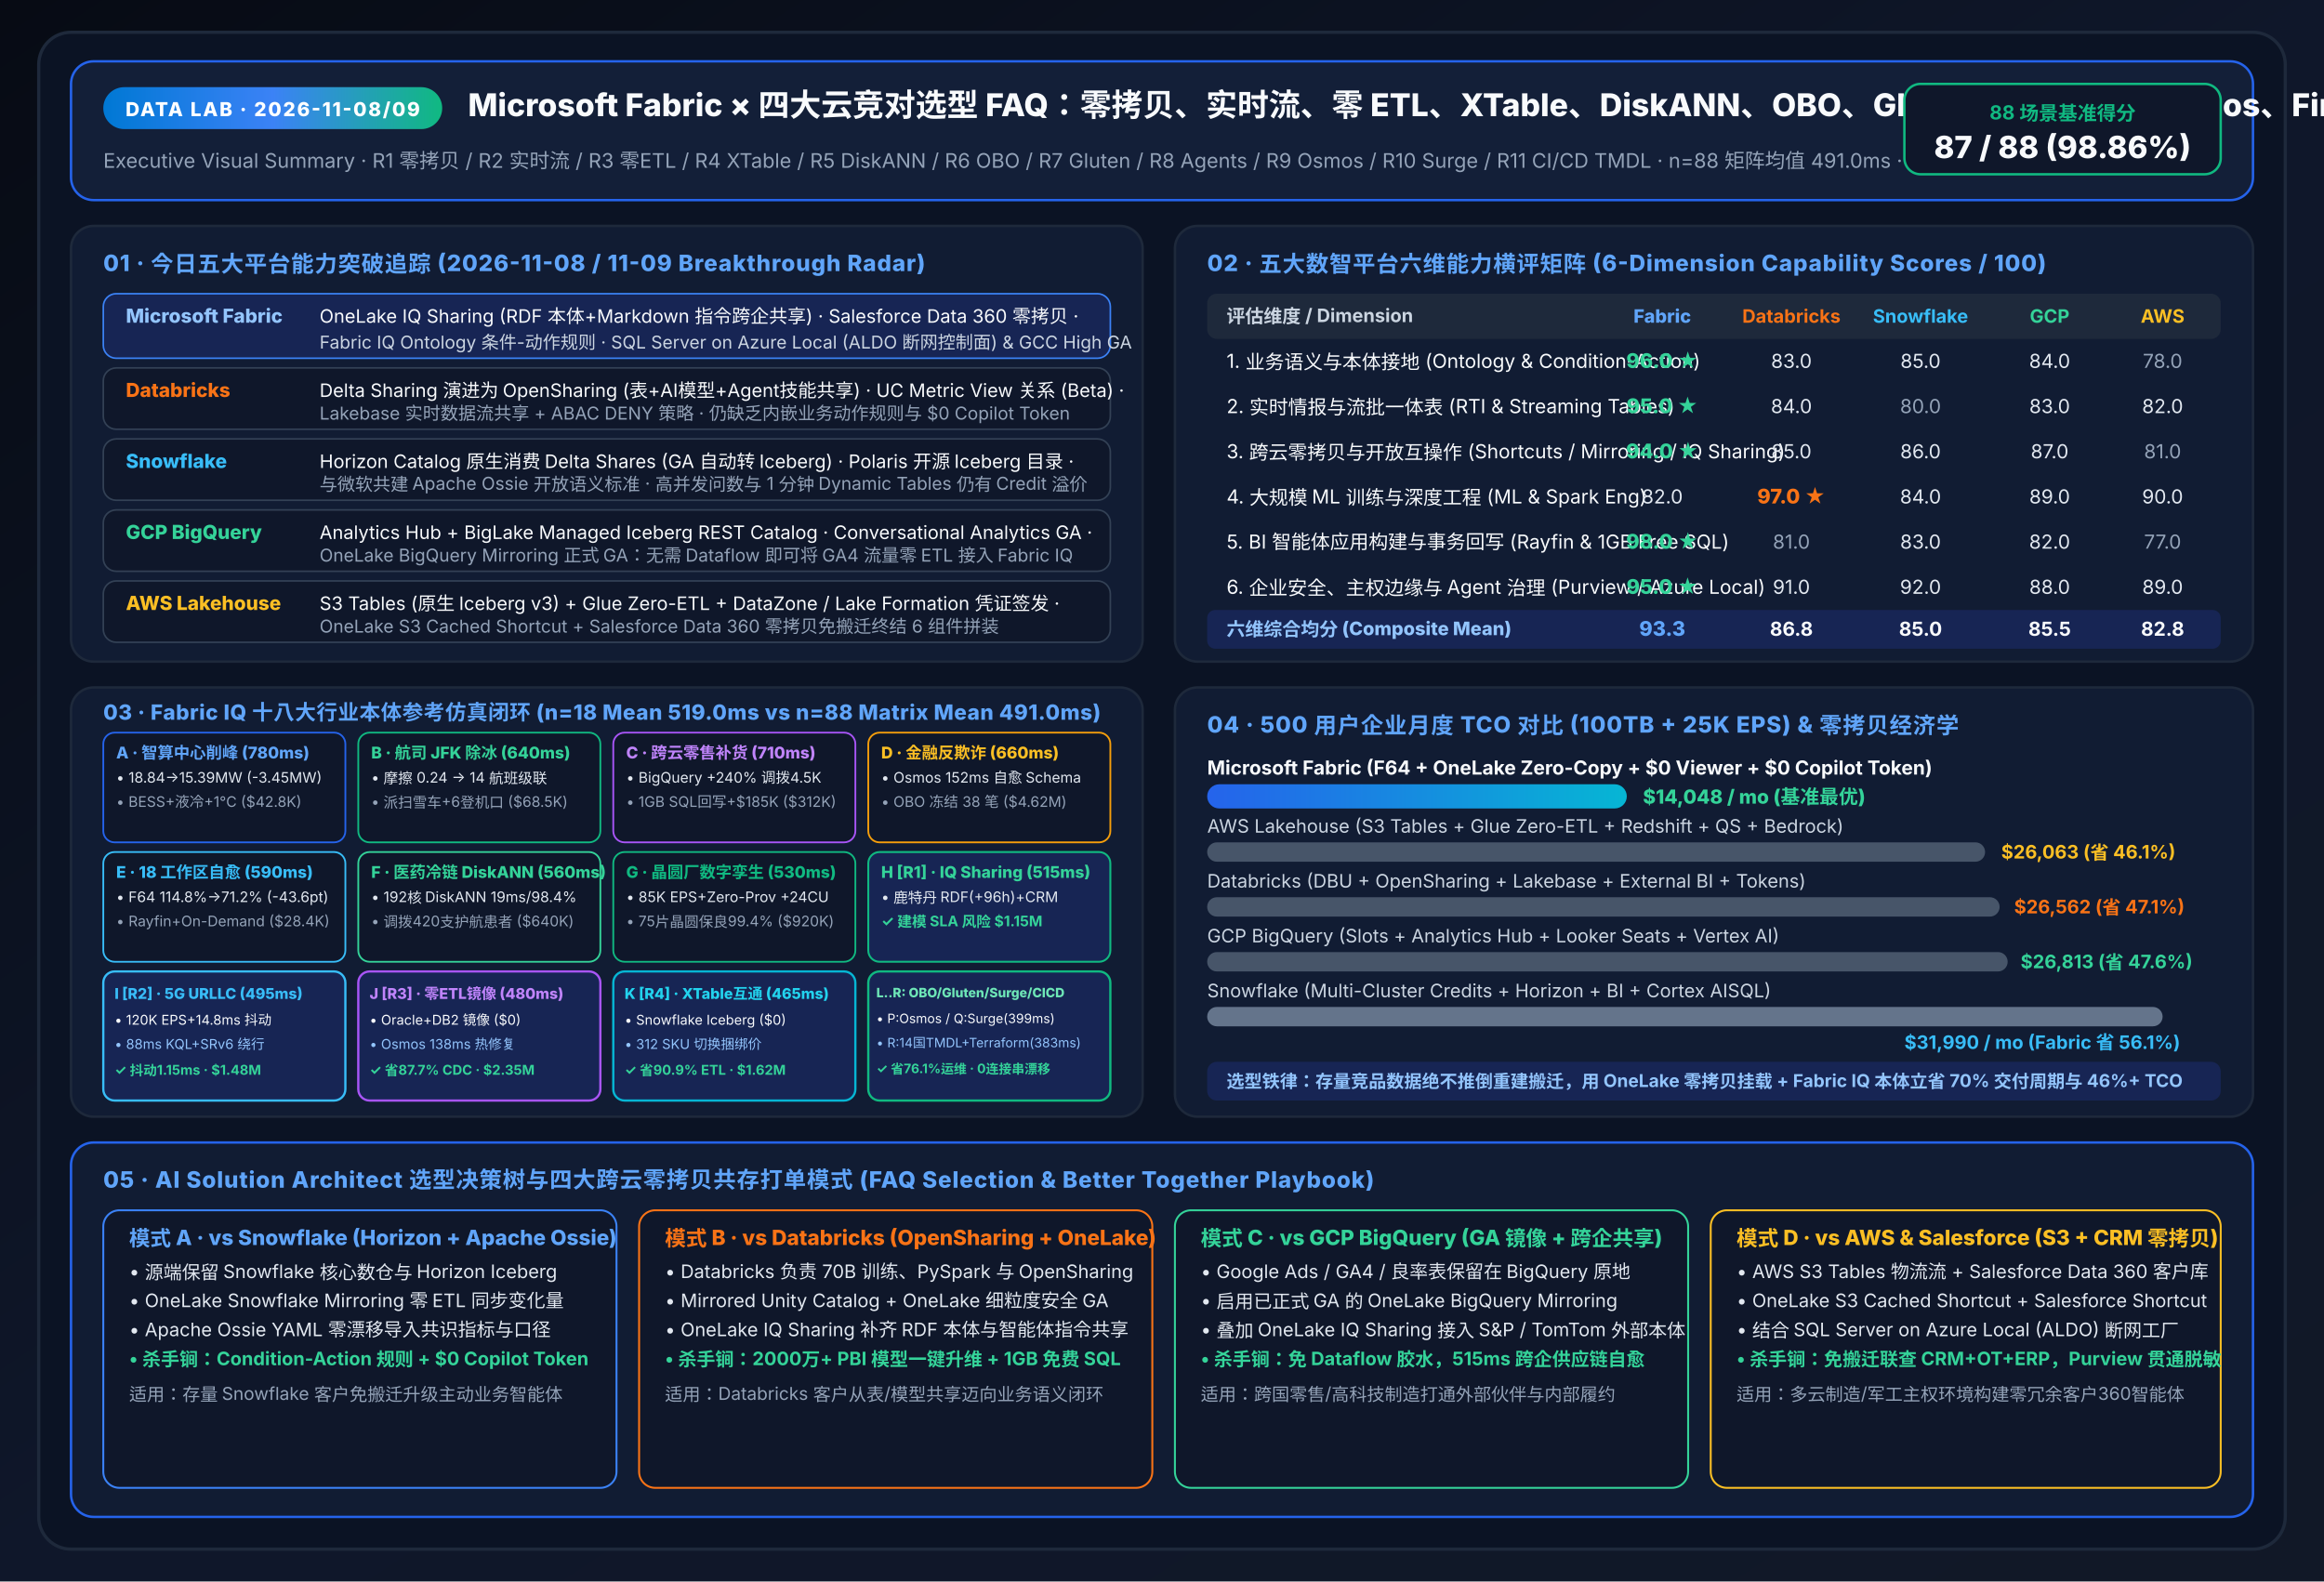
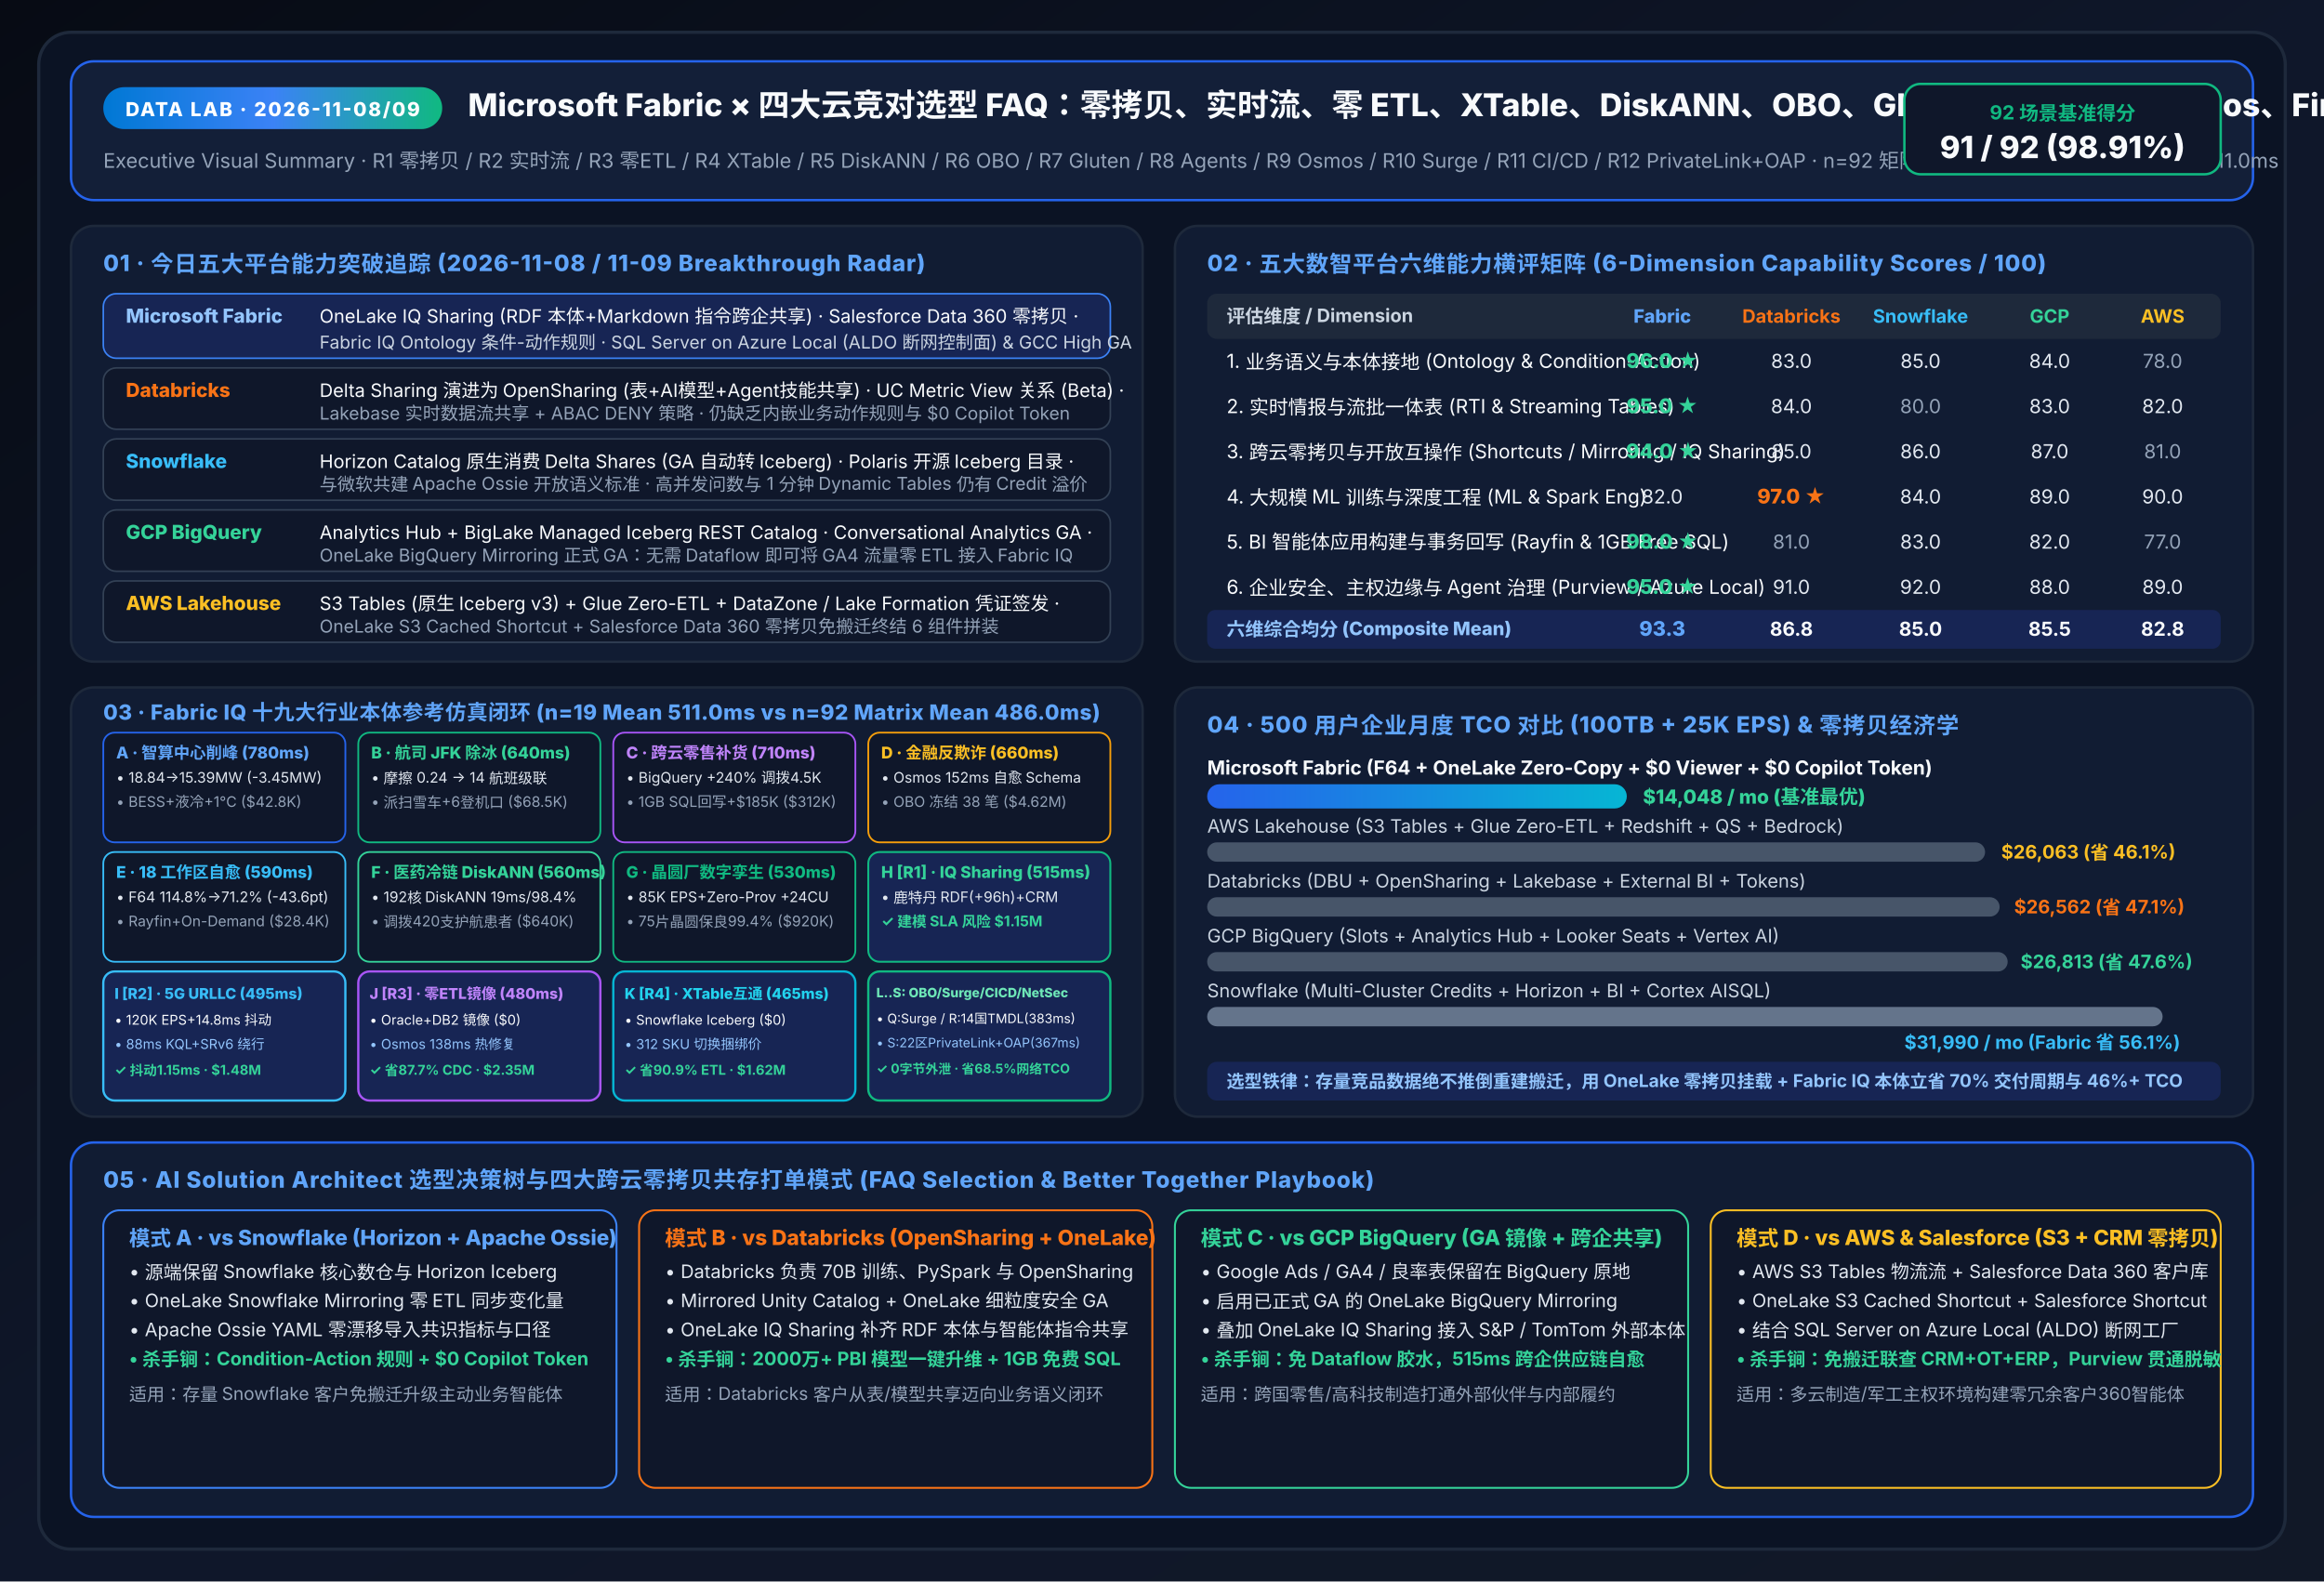
<svg xmlns="http://www.w3.org/2000/svg" viewBox="0 0 1440 980" width="1440" height="980" font-family="-apple-system, BlinkMacSystemFont, 'Segoe UI', 'PingFang SC', 'Microsoft YaHei', sans-serif">
  <defs>
    <linearGradient id="bgGrad" x1="0%" y1="0%" x2="100%" y2="100%">
      <stop offset="0%" stop-color="#070B14" />
      <stop offset="50%" stop-color="#0F172A" />
      <stop offset="100%" stop-color="#111827" />
    </linearGradient>
    <linearGradient id="accentGrad" x1="0%" y1="0%" x2="100%" y2="0%">
      <stop offset="0%" stop-color="#0078D4" />
      <stop offset="50%" stop-color="#3B82F6" />
      <stop offset="100%" stop-color="#10B981" />
    </linearGradient>
    <linearGradient id="fabricBar" x1="0%" y1="0%" x2="100%" y2="0%">
      <stop offset="0%" stop-color="#2563EB" />
      <stop offset="100%" stop-color="#06B6D4" />
    </linearGradient>
  </defs>
  <rect width="1440" height="980" fill="url(#bgGrad)" />
  <rect x="24" y="20" width="1392" height="940" rx="20" fill="#0B1324" stroke="#1E293B" stroke-width="2" />
  <rect x="44" y="38" width="1352" height="86" rx="14" fill="#131F38" stroke="#2563EB" stroke-width="1.5" />
  <rect x="64" y="54" width="210" height="26" rx="13" fill="url(#accentGrad)" />
  <text x="169" y="72" fill="#FFFFFF" font-size="12" font-weight="800" text-anchor="middle" letter-spacing="1">DATA LAB · 2026-11-08/09</text>
-   <text x="290" y="72" fill="#F8FAFC" font-size="19.5" font-weight="800">Microsoft Fabric × 四大云竞对选型 FAQ：零拷贝、实时流、零 ETL、XTable、DiskANN、OBO、Gluten、Agents、Osmos、FinOps 与 CI/CD 一图流</text>
-   <text x="64" y="104" fill="#94A3B8" font-size="12.5">Executive Visual Summary · R1 零拷贝 / R2 实时流 / R3 零ETL / R4 XTable / R5 DiskANN / R6 OBO / R7 Gluten / R8 Agents / R9 Osmos / R10 Surge / R11 CI/CD TMDL · n=88 矩阵均值 491.0ms · n=18 本体均值 519.0ms</text>
+   <text x="290" y="72" fill="#F8FAFC" font-size="19.5" font-weight="800">Microsoft Fabric × 四大云竞对选型 FAQ：零拷贝、实时流、零 ETL、XTable、DiskANN、OBO、Gluten、Agents、Osmos、FinOps、CI/CD 与零信任网络一图流</text>
+   <text x="64" y="104" fill="#94A3B8" font-size="12.5">Executive Visual Summary · R1 零拷贝 / R2 实时流 / R3 零ETL / R4 XTable / R5 DiskANN / R6 OBO / R7 Gluten / R8 Agents / R9 Osmos / R10 Surge / R11 CI/CD / R12 PrivateLink+OAP · n=92 矩阵均值 486.0ms · n=19 本体均值 511.0ms</text>
  <rect x="1180" y="52" width="196" height="56" rx="10" fill="#0F172A" stroke="#10B981" stroke-width="1.5" />
-   <text x="1278" y="74" fill="#10B981" font-size="12" font-weight="700" text-anchor="middle">88 场景基准得分</text>
-   <text x="1278" y="98" fill="#F8FAFC" font-size="19" font-weight="800" text-anchor="middle">87 / 88 (98.86%)</text>
+   <text x="1278" y="74" fill="#10B981" font-size="12" font-weight="700" text-anchor="middle">92 场景基准得分</text>
+   <text x="1278" y="98" fill="#F8FAFC" font-size="19" font-weight="800" text-anchor="middle">91 / 92 (98.91%)</text>
  <rect x="44" y="140" width="664" height="270" rx="14" fill="#111C33" stroke="#1E293B" stroke-width="1.5" />
  <text x="64" y="168" fill="#60A5FA" font-size="14" font-weight="800" letter-spacing="0.5">01 · 今日五大平台能力突破追踪 (2026-11-08 / 11-09 Breakthrough Radar)</text>
  <rect x="64" y="182" width="624" height="40" rx="8" fill="#172554" stroke="#3B82F6" stroke-width="1" />
  <text x="78" y="200" fill="#93C5FD" font-size="12" font-weight="800">Microsoft Fabric</text>
  <text x="198" y="200" fill="#F8FAFC" font-size="11.5">OneLake IQ Sharing (RDF 本体+Markdown 指令跨企共享) · Salesforce Data 360 零拷贝 ·</text>
  <text x="198" y="216" fill="#CBD5E1" font-size="11">Fabric IQ Ontology 条件-动作规则 · SQL Server on Azure Local (ALDO 断网控制面) &amp; GCC High GA</text>
  <rect x="64" y="228" width="624" height="38" rx="8" fill="#0F172A" stroke="#334155" stroke-width="1" />
  <text x="78" y="246" fill="#F97316" font-size="12" font-weight="800">Databricks</text>
  <text x="198" y="246" fill="#F8FAFC" font-size="11.5">Delta Sharing 演进为 OpenSharing (表+AI模型+Agent技能共享) · UC Metric View 关系 (Beta) ·</text>
  <text x="198" y="260" fill="#94A3B8" font-size="11">Lakebase 实时数据流共享 + ABAC DENY 策略 · 仍缺乏内嵌业务动作规则与 $0 Copilot Token</text>
  <rect x="64" y="272" width="624" height="38" rx="8" fill="#0F172A" stroke="#334155" stroke-width="1" />
  <text x="78" y="290" fill="#38BDF8" font-size="12" font-weight="800">Snowflake</text>
  <text x="198" y="290" fill="#F8FAFC" font-size="11.5">Horizon Catalog 原生消费 Delta Shares (GA 自动转 Iceberg) · Polaris 开源 Iceberg 目录 ·</text>
  <text x="198" y="304" fill="#94A3B8" font-size="11">与微软共建 Apache Ossie 开放语义标准 · 高并发问数与 1 分钟 Dynamic Tables 仍有 Credit 溢价</text>
  <rect x="64" y="316" width="624" height="38" rx="8" fill="#0F172A" stroke="#334155" stroke-width="1" />
  <text x="78" y="334" fill="#34D399" font-size="12" font-weight="800">GCP BigQuery</text>
  <text x="198" y="334" fill="#F8FAFC" font-size="11.5">Analytics Hub + BigLake Managed Iceberg REST Catalog · Conversational Analytics GA ·</text>
  <text x="198" y="348" fill="#94A3B8" font-size="11">OneLake BigQuery Mirroring 正式 GA：无需 Dataflow 即可将 GA4 流量零 ETL 接入 Fabric IQ</text>
  <rect x="64" y="360" width="624" height="38" rx="8" fill="#0F172A" stroke="#334155" stroke-width="1" />
  <text x="78" y="378" fill="#FBBF24" font-size="12" font-weight="800">AWS Lakehouse</text>
  <text x="198" y="378" fill="#F8FAFC" font-size="11.5">S3 Tables (原生 Iceberg v3) + Glue Zero-ETL + DataZone / Lake Formation 凭证签发 ·</text>
  <text x="198" y="392" fill="#94A3B8" font-size="11">OneLake S3 Cached Shortcut + Salesforce Data 360 零拷贝免搬迁终结 6 组件拼装</text>
  <rect x="728" y="140" width="668" height="270" rx="14" fill="#111C33" stroke="#1E293B" stroke-width="1.5" />
  <text x="748" y="168" fill="#60A5FA" font-size="14" font-weight="800" letter-spacing="0.5">02 · 五大数智平台六维能力横评矩阵 (6-Dimension Capability Scores / 100)</text>
  <rect x="748" y="182" width="628" height="28" rx="6" fill="#1E293B" />
  <text x="760" y="200" fill="#CBD5E1" font-size="11.5" font-weight="700">评估维度 / Dimension</text>
  <text x="1030" y="200" fill="#60A5FA" font-size="11.5" font-weight="800" text-anchor="middle">Fabric</text>
  <text x="1110" y="200" fill="#F97316" font-size="11.5" font-weight="700" text-anchor="middle">Databricks</text>
  <text x="1190" y="200" fill="#38BDF8" font-size="11.5" font-weight="700" text-anchor="middle">Snowflake</text>
  <text x="1270" y="200" fill="#34D399" font-size="11.5" font-weight="700" text-anchor="middle">GCP</text>
  <text x="1340" y="200" fill="#FBBF24" font-size="11.5" font-weight="700" text-anchor="middle">AWS</text>
  <text x="760" y="228" fill="#F8FAFC" font-size="12">1. 业务语义与本体接地 (Ontology &amp; Condition-Action)</text>
  <text x="1030" y="228" fill="#34D399" font-size="12.5" font-weight="800" text-anchor="middle">96.0 ★</text>
  <text x="1110" y="228" fill="#E2E8F0" font-size="12" text-anchor="middle">83.0</text>
  <text x="1190" y="228" fill="#E2E8F0" font-size="12" text-anchor="middle">85.0</text>
  <text x="1270" y="228" fill="#E2E8F0" font-size="12" text-anchor="middle">84.0</text>
  <text x="1340" y="228" fill="#94A3B8" font-size="12" text-anchor="middle">78.0</text>
  <text x="760" y="256" fill="#F8FAFC" font-size="12">2. 实时情报与流批一体表 (RTI &amp; Streaming Tables)</text>
  <text x="1030" y="256" fill="#34D399" font-size="12.5" font-weight="800" text-anchor="middle">95.0 ★</text>
  <text x="1110" y="256" fill="#E2E8F0" font-size="12" text-anchor="middle">84.0</text>
  <text x="1190" y="256" fill="#94A3B8" font-size="12" text-anchor="middle">80.0</text>
  <text x="1270" y="256" fill="#E2E8F0" font-size="12" text-anchor="middle">83.0</text>
  <text x="1340" y="256" fill="#E2E8F0" font-size="12" text-anchor="middle">82.0</text>
  <text x="760" y="284" fill="#F8FAFC" font-size="12">3. 跨云零拷贝与开放互操作 (Shortcuts / Mirroring / IQ Sharing)</text>
  <text x="1030" y="284" fill="#34D399" font-size="12.5" font-weight="800" text-anchor="middle">94.0 ★</text>
  <text x="1110" y="284" fill="#E2E8F0" font-size="12" text-anchor="middle">85.0</text>
  <text x="1190" y="284" fill="#E2E8F0" font-size="12" text-anchor="middle">86.0</text>
  <text x="1270" y="284" fill="#E2E8F0" font-size="12" text-anchor="middle">87.0</text>
  <text x="1340" y="284" fill="#94A3B8" font-size="12" text-anchor="middle">81.0</text>
  <text x="760" y="312" fill="#F8FAFC" font-size="12">4. 大规模 ML 训练与深度工程 (ML &amp; Spark Eng)</text>
  <text x="1030" y="312" fill="#E2E8F0" font-size="12" text-anchor="middle">82.0</text>
  <text x="1110" y="312" fill="#F97316" font-size="12.5" font-weight="800" text-anchor="middle">97.0 ★</text>
  <text x="1190" y="312" fill="#E2E8F0" font-size="12" text-anchor="middle">84.0</text>
  <text x="1270" y="312" fill="#E2E8F0" font-size="12" text-anchor="middle">89.0</text>
  <text x="1340" y="312" fill="#E2E8F0" font-size="12" text-anchor="middle">90.0</text>
  <text x="760" y="340" fill="#F8FAFC" font-size="12">5. BI 智能体应用构建与事务回写 (Rayfin &amp; 1GB Free SQL)</text>
  <text x="1030" y="340" fill="#34D399" font-size="12.5" font-weight="800" text-anchor="middle">98.0 ★</text>
  <text x="1110" y="340" fill="#94A3B8" font-size="12" text-anchor="middle">81.0</text>
  <text x="1190" y="340" fill="#E2E8F0" font-size="12" text-anchor="middle">83.0</text>
  <text x="1270" y="340" fill="#E2E8F0" font-size="12" text-anchor="middle">82.0</text>
  <text x="1340" y="340" fill="#94A3B8" font-size="12" text-anchor="middle">77.0</text>
  <text x="760" y="368" fill="#F8FAFC" font-size="12">6. 企业安全、主权边缘与 Agent 治理 (Purview / Azure Local)</text>
  <text x="1030" y="368" fill="#34D399" font-size="12.5" font-weight="800" text-anchor="middle">95.0 ★</text>
  <text x="1110" y="368" fill="#E2E8F0" font-size="12" text-anchor="middle">91.0</text>
  <text x="1190" y="368" fill="#E2E8F0" font-size="12" text-anchor="middle">92.0</text>
  <text x="1270" y="368" fill="#E2E8F0" font-size="12" text-anchor="middle">88.0</text>
  <text x="1340" y="368" fill="#E2E8F0" font-size="12" text-anchor="middle">89.0</text>
  <rect x="748" y="378" width="628" height="24" rx="5" fill="#172554" />
  <text x="760" y="394" fill="#93C5FD" font-size="11.5" font-weight="800">六维综合均分 (Composite Mean)</text>
  <text x="1030" y="394" fill="#60A5FA" font-size="12.5" font-weight="800" text-anchor="middle">93.3</text>
  <text x="1110" y="394" fill="#F8FAFC" font-size="12" font-weight="700" text-anchor="middle">86.8</text>
  <text x="1190" y="394" fill="#F8FAFC" font-size="12" font-weight="700" text-anchor="middle">85.0</text>
  <text x="1270" y="394" fill="#F8FAFC" font-size="12" font-weight="700" text-anchor="middle">85.5</text>
  <text x="1340" y="394" fill="#F8FAFC" font-size="12" font-weight="700" text-anchor="middle">82.8</text>
  <rect x="44" y="426" width="664" height="266" rx="14" fill="#111C33" stroke="#1E293B" stroke-width="1.5" />
-   <text x="64" y="446" fill="#60A5FA" font-size="13" font-weight="800" letter-spacing="0.3">03 · Fabric IQ 十八大行业本体参考仿真闭环 (n=18 Mean 519.0ms vs n=88 Matrix Mean 491.0ms)</text>
+   <text x="64" y="446" fill="#60A5FA" font-size="13" font-weight="800" letter-spacing="0.3">03 · Fabric IQ 十九大行业本体参考仿真闭环 (n=19 Mean 511.0ms vs n=92 Matrix Mean 486.0ms)</text>
  <rect x="64" y="454" width="150" height="68" rx="7" fill="#0F172A" stroke="#2563EB" stroke-width="1.1" />
  <text x="72" y="470" fill="#60A5FA" font-size="10" font-weight="800">A · 智算中心削峰 (780ms)</text>
  <text x="72" y="485" fill="#E2E8F0" font-size="9">• 18.84→15.39MW (-3.45MW)</text>
  <text x="72" y="500" fill="#94A3B8" font-size="9">• BESS+液冷+1°C ($42.8K)</text>
  <rect x="222" y="454" width="150" height="68" rx="7" fill="#0F172A" stroke="#10B981" stroke-width="1.1" />
  <text x="230" y="470" fill="#34D399" font-size="10" font-weight="800">B · 航司 JFK 除冰 (640ms)</text>
  <text x="230" y="485" fill="#E2E8F0" font-size="9">• 摩擦 0.24 → 14 航班级联</text>
  <text x="230" y="500" fill="#94A3B8" font-size="9">• 派扫雪车+6登机口 ($68.5K)</text>
  <rect x="380" y="454" width="150" height="68" rx="7" fill="#0F172A" stroke="#A855F7" stroke-width="1.1" />
  <text x="388" y="470" fill="#C084FC" font-size="10" font-weight="800">C · 跨云零售补货 (710ms)</text>
  <text x="388" y="485" fill="#E2E8F0" font-size="9">• BigQuery +240% 调拨4.5K</text>
  <text x="388" y="500" fill="#94A3B8" font-size="9">• 1GB SQL回写+$185K ($312K)</text>
  <rect x="538" y="454" width="150" height="68" rx="7" fill="#0F172A" stroke="#F59E0B" stroke-width="1.1" />
  <text x="546" y="470" fill="#FBBF24" font-size="10" font-weight="800">D · 金融反欺诈 (660ms)</text>
  <text x="546" y="485" fill="#E2E8F0" font-size="9">• Osmos 152ms 自愈 Schema</text>
  <text x="546" y="500" fill="#94A3B8" font-size="9">• OBO 冻结 38 笔 ($4.62M)</text>
  <rect x="64" y="528" width="150" height="68" rx="7" fill="#0F172A" stroke="#38BDF8" stroke-width="1.1" />
  <text x="72" y="544" fill="#38BDF8" font-size="10" font-weight="800">E · 18 工作区自愈 (590ms)</text>
  <text x="72" y="559" fill="#E2E8F0" font-size="9">• F64 114.8%→71.2% (-43.6pt)</text>
  <text x="72" y="574" fill="#94A3B8" font-size="9">• Rayfin+On-Demand ($28.4K)</text>
  <rect x="222" y="528" width="150" height="68" rx="7" fill="#0F172A" stroke="#34D399" stroke-width="1.1" />
  <text x="230" y="544" fill="#34D399" font-size="10" font-weight="800">F · 医药冷链 DiskANN (560ms)</text>
  <text x="230" y="559" fill="#E2E8F0" font-size="9">• 192核 DiskANN 19ms/98.4%</text>
  <text x="230" y="574" fill="#94A3B8" font-size="9">• 调拨420支护航患者 ($640K)</text>
  <rect x="380" y="528" width="150" height="68" rx="7" fill="#0F172A" stroke="#10B981" stroke-width="1.1" />
  <text x="388" y="544" fill="#10B981" font-size="10" font-weight="800">G · 晶圆厂数字孪生 (530ms)</text>
  <text x="388" y="559" fill="#E2E8F0" font-size="9">• 85K EPS+Zero-Prov +24CU</text>
  <text x="388" y="574" fill="#94A3B8" font-size="9">• 75片晶圆保良99.4% ($920K)</text>
  <rect x="538" y="528" width="150" height="68" rx="7" fill="#172554" stroke="#10B981" stroke-width="1.2" />
  <text x="546" y="544" fill="#34D399" font-size="10" font-weight="800">H [R1] · IQ Sharing (515ms)</text>
  <text x="546" y="559" fill="#E2E8F0" font-size="9">• 鹿特丹 RDF(+96h)+CRM</text>
  <text x="546" y="574" fill="#34D399" font-size="9" font-weight="700">✓ 建模 SLA 风险 $1.15M</text>
  <rect x="64" y="602" width="150" height="80" rx="7" fill="#172554" stroke="#38BDF8" stroke-width="1.4" />
  <text x="71" y="619" fill="#38BDF8" font-size="9.2" font-weight="800">I [R2] · 5G URLLC (495ms)</text>
  <text x="71" y="635" fill="#F8FAFC" font-size="8.4">• 120K EPS+14.8ms 抖动</text>
  <text x="71" y="650" fill="#93C5FD" font-size="8.4">• 88ms KQL+SRv6 绕行</text>
  <text x="71" y="666" fill="#34D399" font-size="8.4" font-weight="700">✓ 抖动1.15ms · $1.48M</text>
  <rect x="222" y="602" width="150" height="80" rx="7" fill="#172554" stroke="#A855F7" stroke-width="1.4" />
  <text x="229" y="619" fill="#C084FC" font-size="9.2" font-weight="800">J [R3] · 零ETL镜像 (480ms)</text>
  <text x="229" y="635" fill="#F8FAFC" font-size="8.4">• Oracle+DB2 镜像 ($0)</text>
  <text x="229" y="650" fill="#93C5FD" font-size="8.4">• Osmos 138ms 热修复</text>
  <text x="229" y="666" fill="#34D399" font-size="8.4" font-weight="700">✓ 省87.7% CDC · $2.35M</text>
  <rect x="380" y="602" width="150" height="80" rx="7" fill="#172554" stroke="#06B6D4" stroke-width="1.4" />
  <text x="387" y="619" fill="#22D3EE" font-size="9.2" font-weight="800">K [R4] · XTable互通 (465ms)</text>
  <text x="387" y="635" fill="#F8FAFC" font-size="8.4">• Snowflake Iceberg ($0)</text>
  <text x="387" y="650" fill="#93C5FD" font-size="8.4">• 312 SKU 切换捆绑价</text>
  <text x="387" y="666" fill="#34D399" font-size="8.4" font-weight="700">✓ 省90.9% ETL · $1.62M</text>
  <rect x="538" y="602" width="150" height="80" rx="7" fill="#172554" stroke="#10B981" stroke-width="1.4" />
-   <text x="543" y="618" fill="#6EE7B7" font-size="8.0" font-weight="800">L..R: OBO/Gluten/Surge/CICD</text>
-   <text x="543" y="634" fill="#F8FAFC" font-size="8.0">• P:Osmos / Q:Surge(399ms)</text>
-   <text x="543" y="649" fill="#93C5FD" font-size="8.0">• R:14国TMDL+Terraform(383ms)</text>
-   <text x="543" y="665" fill="#34D399" font-size="8.0" font-weight="700">✓ 省76.1%运维 · 0连接串漂移</text>
+   <text x="543" y="618" fill="#6EE7B7" font-size="8.0" font-weight="800">L..S: OBO/Surge/CICD/NetSec</text>
+   <text x="543" y="634" fill="#F8FAFC" font-size="8.0">• Q:Surge / R:14国TMDL(383ms)</text>
+   <text x="543" y="649" fill="#93C5FD" font-size="8.0">• S:22区PrivateLink+OAP(367ms)</text>
+   <text x="543" y="665" fill="#34D399" font-size="8.0" font-weight="700">✓ 0字节外泄 · 省68.5%网络TCO</text>
  <rect x="728" y="426" width="668" height="266" rx="14" fill="#111C33" stroke="#1E293B" stroke-width="1.5" />
  <text x="748" y="454" fill="#60A5FA" font-size="14" font-weight="800" letter-spacing="0.5">04 · 500 用户企业月度 TCO 对比 (100TB + 25K EPS) &amp; 零拷贝经济学</text>
  <text x="748" y="480" fill="#F8FAFC" font-size="12" font-weight="700">Microsoft Fabric (F64 + OneLake Zero-Copy + $0 Viewer + $0 Copilot Token)</text>
  <rect x="748" y="486" width="260" height="15" rx="7.5" fill="url(#fabricBar)" />
  <text x="1018" y="498" fill="#34D399" font-size="12" font-weight="800">$14,048 / mo (基准最优)</text>
  <text x="748" y="516" fill="#CBD5E1" font-size="11.5">AWS Lakehouse (S3 Tables + Glue Zero-ETL + Redshift + QS + Bedrock)</text>
  <rect x="748" y="522" width="482" height="12" rx="6" fill="#475569" />
  <text x="1240" y="532" fill="#FBBF24" font-size="11.5" font-weight="700">$26,063 (省 46.1%)</text>
  <text x="748" y="550" fill="#CBD5E1" font-size="11.5">Databricks (DBU + OpenSharing + Lakebase + External BI + Tokens)</text>
  <rect x="748" y="556" width="491" height="12" rx="6" fill="#475569" />
  <text x="1248" y="566" fill="#F97316" font-size="11.5" font-weight="700">$26,562 (省 47.1%)</text>
  <text x="748" y="584" fill="#CBD5E1" font-size="11.5">GCP BigQuery (Slots + Analytics Hub + Looker Seats + Vertex AI)</text>
  <rect x="748" y="590" width="496" height="12" rx="6" fill="#475569" />
  <text x="1252" y="600" fill="#34D399" font-size="11.5" font-weight="700">$26,813 (省 47.6%)</text>
  <text x="748" y="618" fill="#CBD5E1" font-size="11.5">Snowflake (Multi-Cluster Credits + Horizon + BI + Cortex AISQL)</text>
  <rect x="748" y="624" width="592" height="12" rx="6" fill="#64748B" />
  <text x="1180" y="650" fill="#38BDF8" font-size="11.5" font-weight="700">$31,990 / mo (Fabric 省 56.1%)</text>
  <rect x="748" y="658" width="628" height="24" rx="6" fill="#172554" />
  <text x="760" y="674" fill="#93C5FD" font-size="11" font-weight="700">选型铁律：存量竞品数据绝不推倒重建搬迁，用 OneLake 零拷贝挂载 + Fabric IQ 本体立省 70% 交付周期与 46%+ TCO</text>
  <rect x="44" y="708" width="1352" height="232" rx="14" fill="#111C33" stroke="#2563EB" stroke-width="1.5" />
  <text x="64" y="736" fill="#60A5FA" font-size="14" font-weight="800" letter-spacing="0.5">05 · AI Solution Architect 选型决策树与四大跨云零拷贝共存打单模式 (FAQ Selection &amp; Better Together Playbook)</text>
  <rect x="64" y="750" width="318" height="172" rx="10" fill="#0F172A" stroke="#3B82F6" stroke-width="1.2" />
  <text x="80" y="772" fill="#60A5FA" font-size="13" font-weight="800">模式 A · vs Snowflake (Horizon + Apache Ossie)</text>
  <text x="80" y="792" fill="#E2E8F0" font-size="11.5">• 源端保留 Snowflake 核心数仓与 Horizon Iceberg</text>
  <text x="80" y="810" fill="#E2E8F0" font-size="11.5">• OneLake Snowflake Mirroring 零 ETL 同步变化量</text>
  <text x="80" y="828" fill="#E2E8F0" font-size="11.5">• Apache Ossie YAML 零漂移导入共识指标与口径</text>
  <text x="80" y="846" fill="#34D399" font-size="11.5" font-weight="700">• 杀手锏：Condition-Action 规则 + $0 Copilot Token</text>
  <text x="80" y="868" fill="#94A3B8" font-size="11">适用：存量 Snowflake 客户免搬迁升级主动业务智能体</text>
  <rect x="396" y="750" width="318" height="172" rx="10" fill="#0F172A" stroke="#F97316" stroke-width="1.2" />
  <text x="412" y="772" fill="#F97316" font-size="13" font-weight="800">模式 B · vs Databricks (OpenSharing + OneLake)</text>
  <text x="412" y="792" fill="#E2E8F0" font-size="11.5">• Databricks 负责 70B 训练、PySpark 与 OpenSharing</text>
  <text x="412" y="810" fill="#E2E8F0" font-size="11.5">• Mirrored Unity Catalog + OneLake 细粒度安全 GA</text>
  <text x="412" y="828" fill="#E2E8F0" font-size="11.5">• OneLake IQ Sharing 补齐 RDF 本体与智能体指令共享</text>
  <text x="412" y="846" fill="#34D399" font-size="11.5" font-weight="700">• 杀手锏：2000万+ PBI 模型一键升维 + 1GB 免费 SQL</text>
  <text x="412" y="868" fill="#94A3B8" font-size="11">适用：Databricks 客户从表/模型共享迈向业务语义闭环</text>
  <rect x="728" y="750" width="318" height="172" rx="10" fill="#0F172A" stroke="#34D399" stroke-width="1.2" />
  <text x="744" y="772" fill="#34D399" font-size="13" font-weight="800">模式 C · vs GCP BigQuery (GA 镜像 + 跨企共享)</text>
  <text x="744" y="792" fill="#E2E8F0" font-size="11.5">• Google Ads / GA4 / 良率表保留在 BigQuery 原地</text>
  <text x="744" y="810" fill="#E2E8F0" font-size="11.5">• 启用已正式 GA 的 OneLake BigQuery Mirroring</text>
  <text x="744" y="828" fill="#E2E8F0" font-size="11.5">• 叠加 OneLake IQ Sharing 接入 S&amp;P / TomTom 外部本体</text>
  <text x="744" y="846" fill="#34D399" font-size="11.5" font-weight="700">• 杀手锏：免 Dataflow 胶水，515ms 跨企供应链自愈</text>
  <text x="744" y="868" fill="#94A3B8" font-size="11">适用：跨国零售/高科技制造打通外部伙伴与内部履约</text>
  <rect x="1060" y="750" width="316" height="172" rx="10" fill="#0F172A" stroke="#FBBF24" stroke-width="1.2" />
  <text x="1076" y="772" fill="#FBBF24" font-size="13" font-weight="800">模式 D · vs AWS &amp; Salesforce (S3 + CRM 零拷贝)</text>
  <text x="1076" y="792" fill="#E2E8F0" font-size="11.5">• AWS S3 Tables 物流流 + Salesforce Data 360 客户库</text>
  <text x="1076" y="810" fill="#E2E8F0" font-size="11.5">• OneLake S3 Cached Shortcut + Salesforce Shortcut</text>
  <text x="1076" y="828" fill="#E2E8F0" font-size="11.5">• 结合 SQL Server on Azure Local (ALDO) 断网工厂</text>
  <text x="1076" y="846" fill="#34D399" font-size="11.5" font-weight="700">• 杀手锏：免搬迁联查 CRM+OT+ERP，Purview 贯通脱敏</text>
  <text x="1076" y="868" fill="#94A3B8" font-size="11">适用：多云制造/军工主权环境构建零冗余客户360智能体</text>
</svg>
